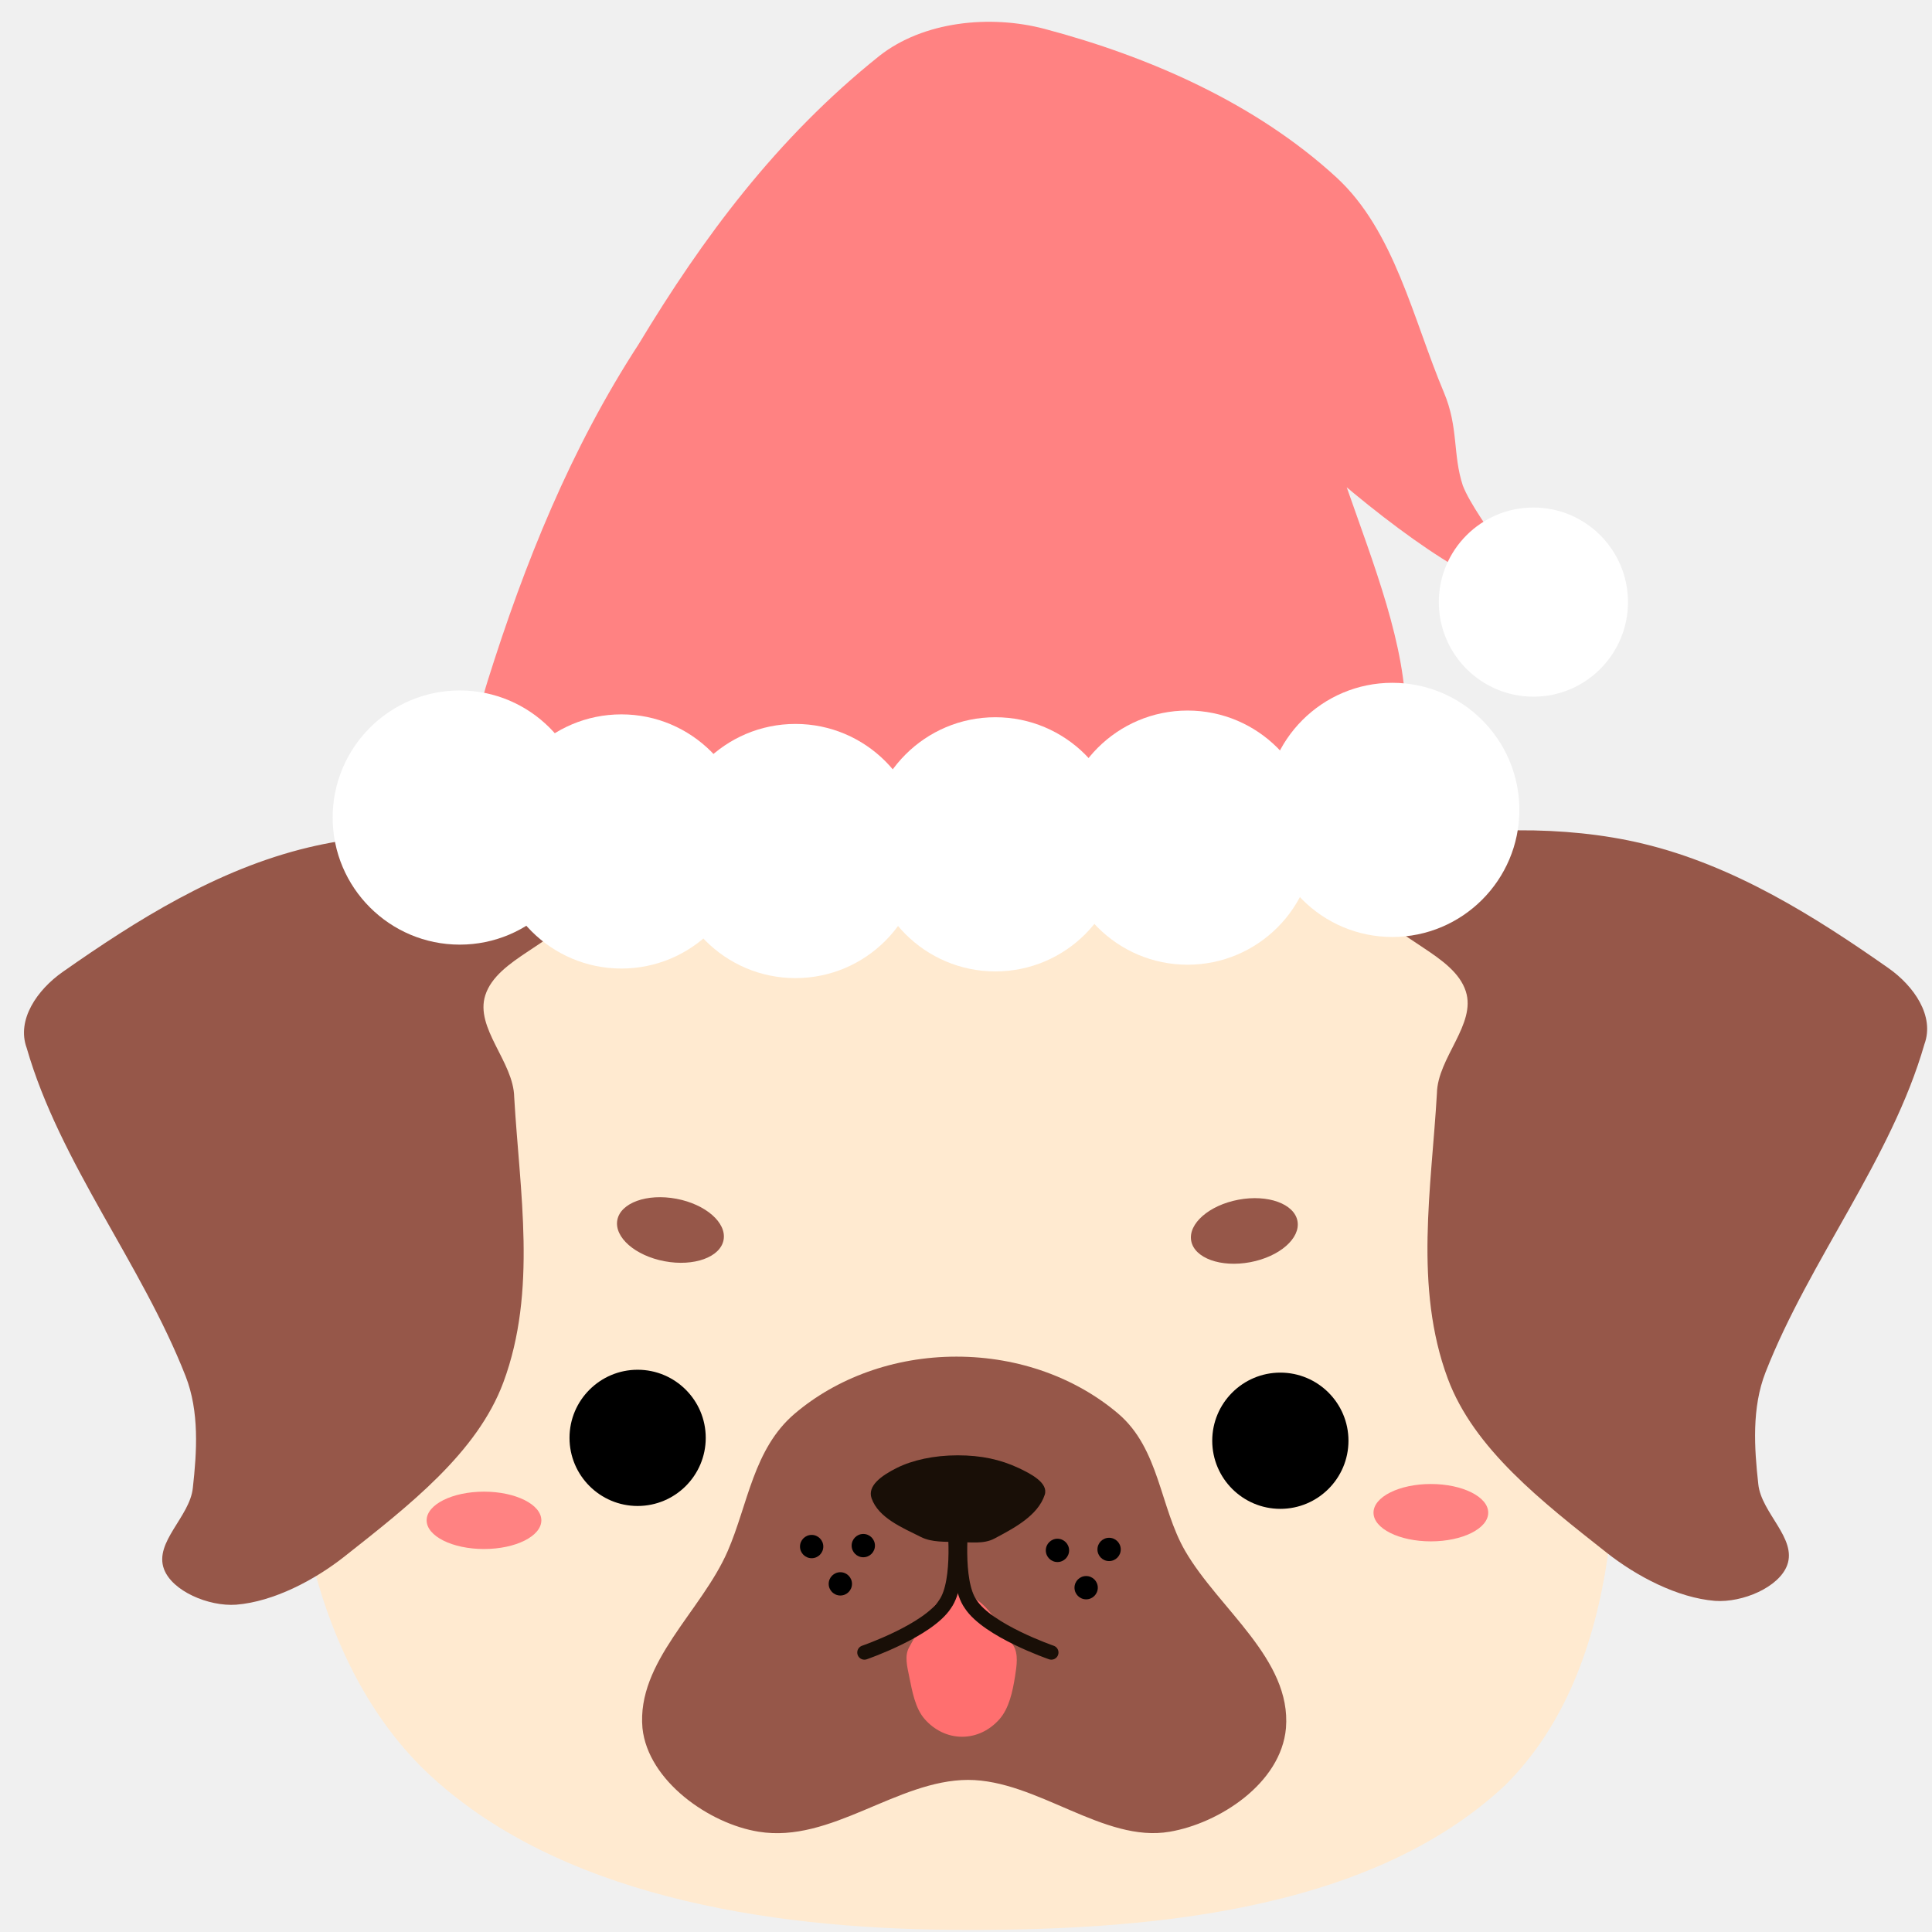
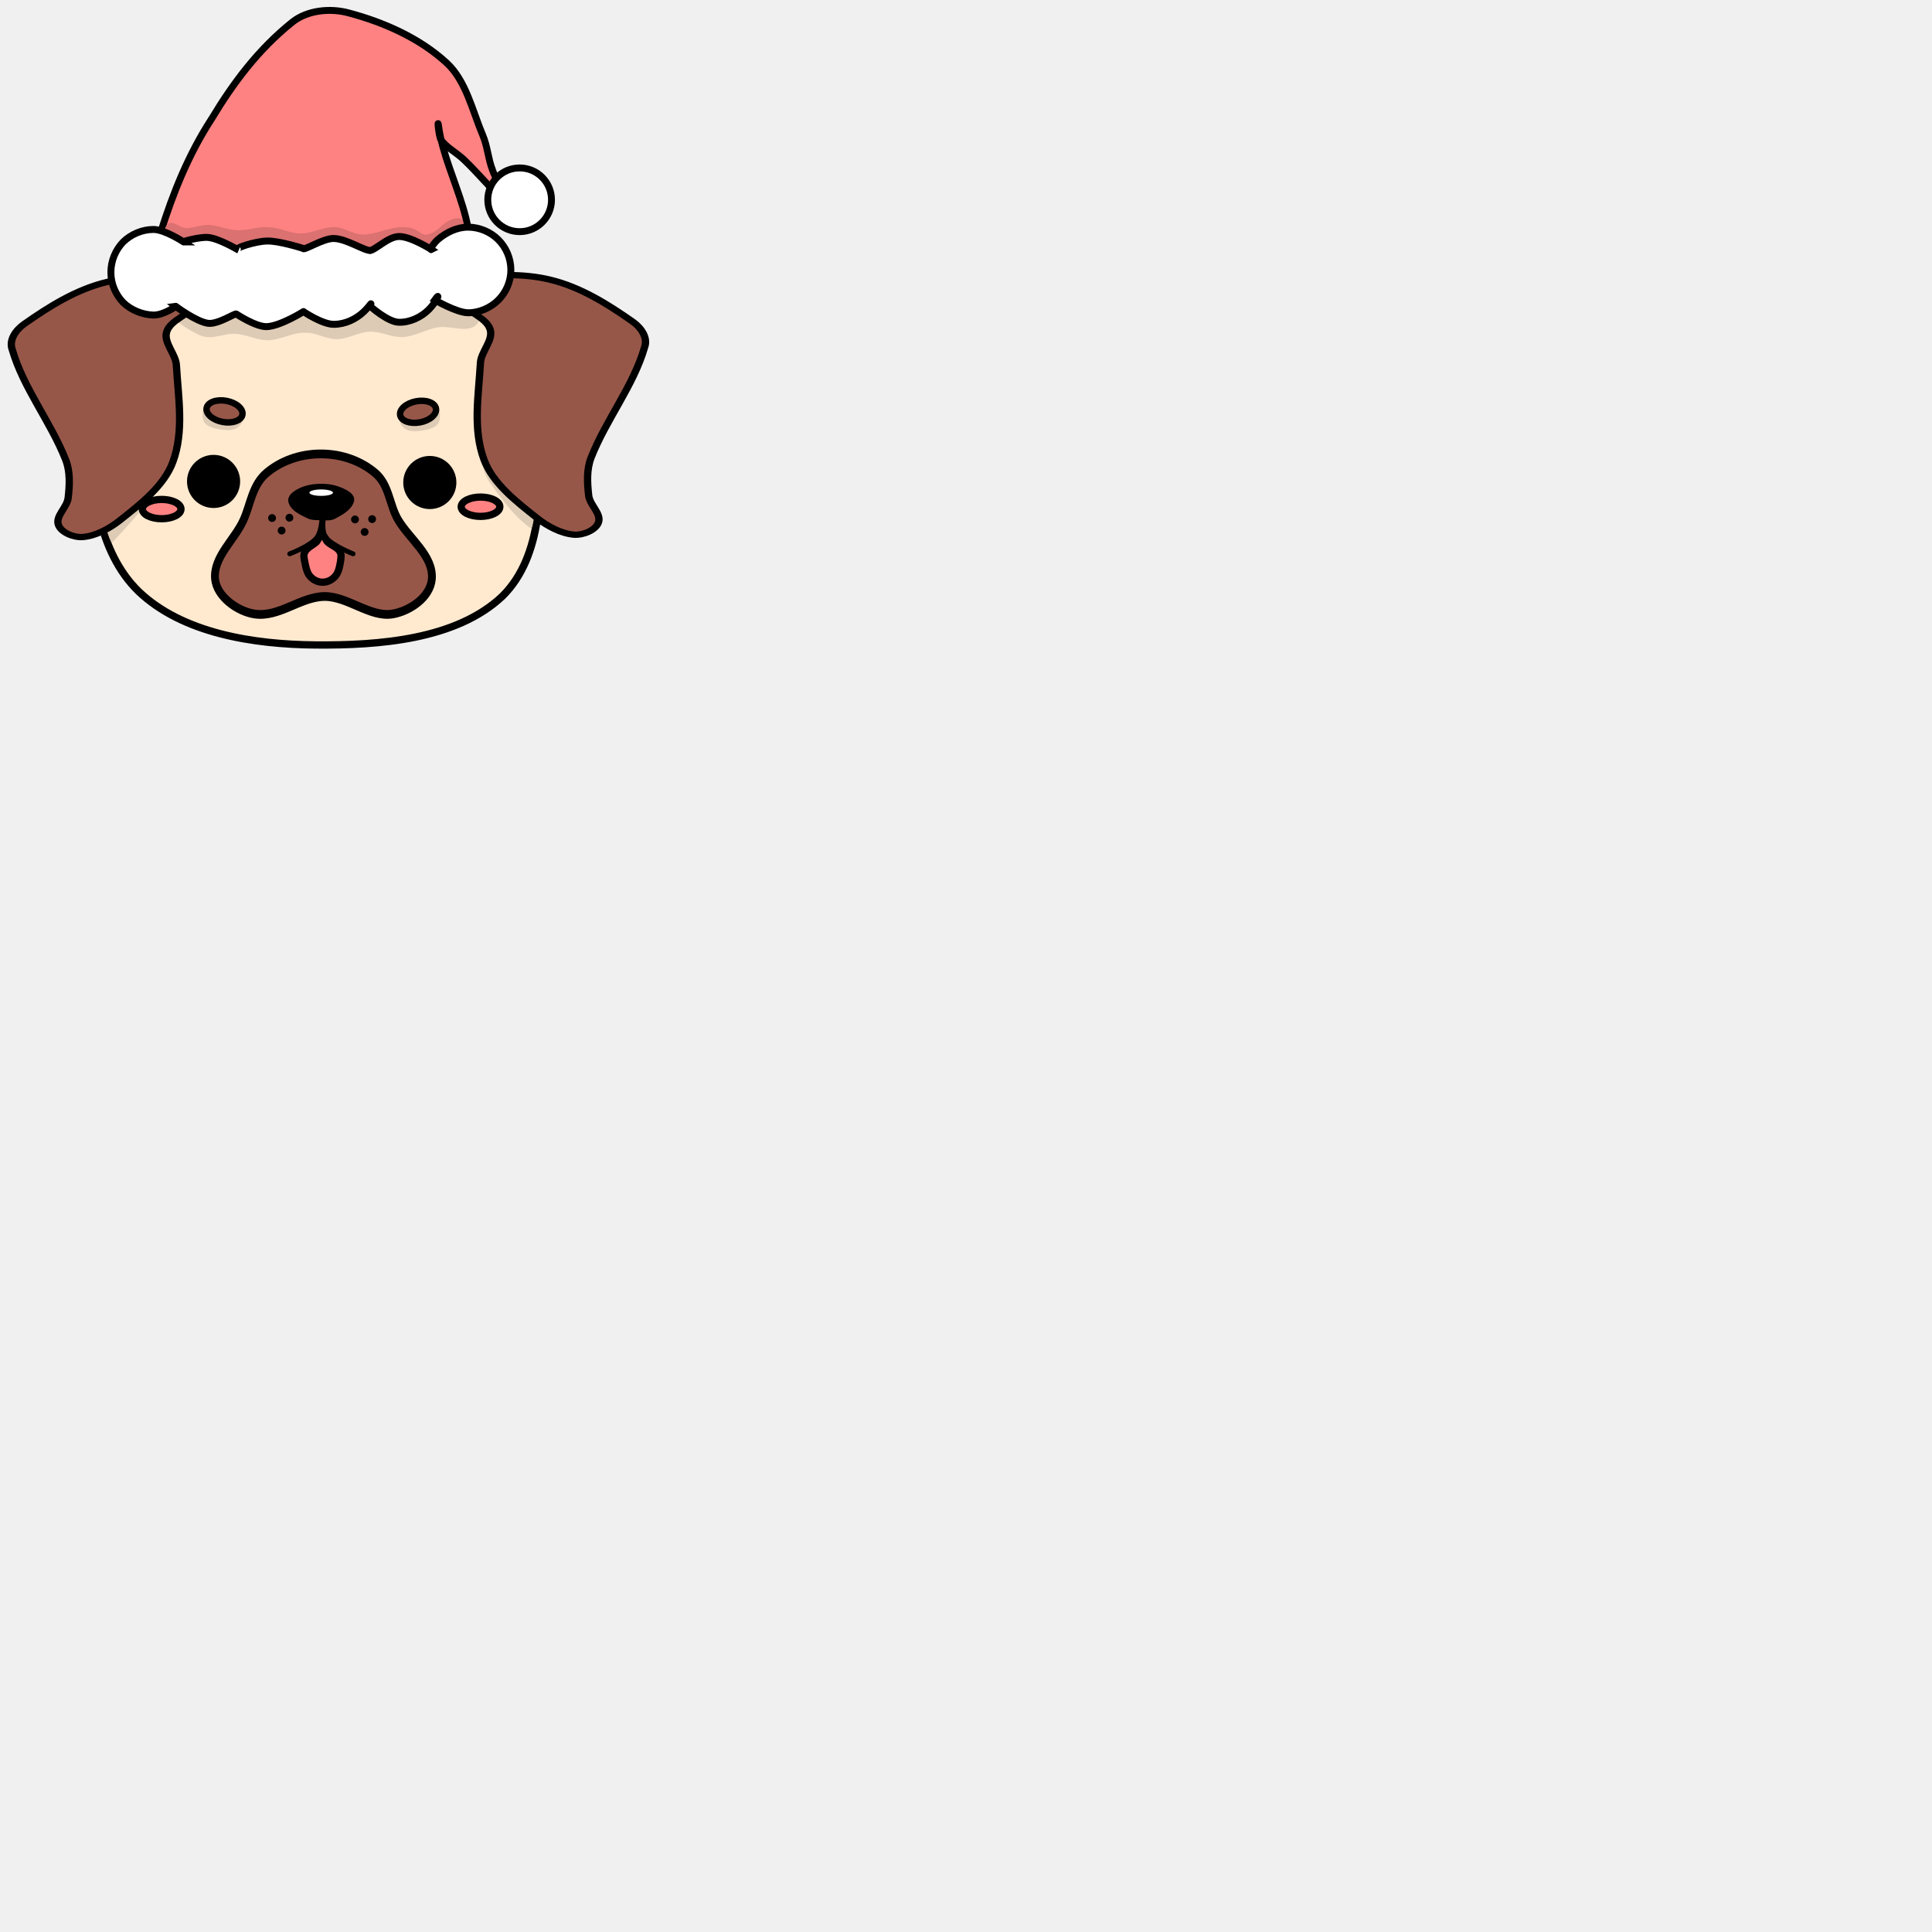
- <svg xmlns="http://www.w3.org/2000/svg" version="1.1" width="101" height="101" viewBox="-1 -1 101 101">
-   <g id="ID0.8960632686503232" transform="matrix(1, 0, 0, 1, -0.15, -0.05)">
-     <path id="ID0.8820513412356377" fill="#FFEAD0" stroke="none" stroke-linecap="round" d="M 243 127 C 267.278 127 289.278 136.861 305.209 152.791 C 321.139 168.722 329.251 192.633 331 215 C 332.797 237.946 332.973 266.523 317 283 C 298.663 300.834 268.075 303.221 243 303 C 218.568 302.790 190.377 298.252 173 281 C 157.010 264.885 153.732 237.563 155 215 C 156.258 192.578 164.861 168.722 180.791 152.791 C 196.722 136.861 218.722 127 243 127 Z " transform="matrix(0.3920727, 0, 0, 0.3780043, -46.45, -14.6)" />
-     <path id="ID0.2806902341544628" fill="#000000" stroke="none" d="M 181.500 268 C 184.121 268 186.496 269.065 188.216 270.784 C 189.935 272.504 191 274.879 191 277.500 C 191 280.121 189.935 282.496 188.216 284.216 C 186.496 285.935 184.121 287 181.500 287 C 178.879 287 176.504 285.935 174.784 284.216 C 173.065 282.496 172 280.121 172 277.500 C 172 274.879 173.065 272.504 174.784 270.784 C 176.504 269.065 178.879 268 181.500 268 Z " transform="matrix(0.3748395, 0, 0, 0.3748395, -35.55, -29.8)" />
-     <path id="ID0.2806902341544628" fill="#000000" stroke="none" d="M 181.500 268 C 184.121 268 186.496 269.065 188.216 270.784 C 189.935 272.504 191 274.879 191 277.500 C 191 280.121 189.935 282.496 188.216 284.216 C 186.496 285.935 184.121 287 181.500 287 C 178.879 287 176.504 285.935 174.784 284.216 C 173.065 282.496 172 280.121 172 277.500 C 172 274.879 173.065 272.504 174.784 270.784 C 176.504 269.065 178.879 268 181.500 268 Z " transform="matrix(0.3748395, 0, 0, 0.3748395, -1.95, -29.65)" />
-     <path id="ID0.694512349087745" fill="#965749" stroke="none" stroke-linecap="round" d="M 235.500 268 C 243.639 268 251.014 270.521 256.354 274.594 C 261.694 278.667 261.733 285.445 265 290.500 C 269.368 297.251 278.710 303.014 278 311 C 277.359 317.450 269.309 322.043 263 323 C 254.499 324.324 245.905 317.014 237 317 C 227.812 317.018 219.339 324.360 210 323 C 203.609 322.094 195.708 317.110 195 311 C 194.234 303.341 202.633 297.467 206 290.500 C 208.619 285.080 209.306 278.667 214.646 274.594 C 219.986 270.521 227.361 268 235.500 268 Z " transform="matrix(0.4053143, 0, 0, 0.451573, -46.3, -51.05)" />
-     <path id="ID0.406083129812032" fill="#190F07" stroke="none" stroke-linecap="round" d="M 234 277 C 237.311 277 239.966 277.586 242.483 278.758 C 244.197 279.564 246.685 280.844 246.150 282.500 C 245.191 285.424 241.877 287.147 239.150 288.600 C 237.634 289.421 235.722 289.095 234 289.100 C 232.288 289.027 230.431 289.168 228.900 288.400 C 226.293 287.095 222.964 285.729 222 283 C 221.389 281.270 223.345 279.845 225.517 278.758 C 227.689 277.672 230.689 277 234 277 Z " transform="matrix(0.3748395, 0, 0, 0.3748395, -38.5, -28.7)" />
-     <path id="ID0.8044573538936675" fill="#FF6F6F" stroke="none" stroke-linecap="round" d="M 234 296.250 C 237.517 296.233 239.686 300.567 241.750 303.500 C 242.510 304.671 242.242 306.338 242 307.875 C 241.669 309.948 241.174 312.279 239.839 313.795 C 238.503 315.312 236.660 316.250 234.625 316.250 C 232.590 316.250 230.747 315.312 229.411 313.795 C 228.076 312.279 227.671 309.932 227.250 307.875 C 226.963 306.454 226.562 304.938 227.250 303.750 C 228.939 300.844 230.700 296.269 234 296.250 Z " transform="matrix(0.3748395, 0, 0, 0.3748395, -38.5, -28.7)" />
-     <path id="ID0.685686843469739" fill="none" stroke="#190F07" stroke-width="2" stroke-linecap="round" d="M 233.500 286 C 233.500 286 234.523 294.545 232.250 297.750 C 229.859 301.449 221 304.500 221 304.500 " transform="matrix(0.3748395, 0, 0, 0.3748395, -38.5, -28.7)" />
-     <path id="ID0.685686843469739" fill="none" stroke="#190F07" stroke-width="2" stroke-linecap="round" d="M 233.500 286 C 233.500 286 234.523 294.545 232.250 297.750 C 229.859 301.449 221 304.500 221 304.500 " transform="matrix(-0.3748395, 0, 0, 0.3748395, 136.95, -28.7)" />
-     <path id="ID0.13846430648118258" fill="#965749" stroke="none" stroke-linecap="round" d="M 324 177 C 336.651 180.515 347.814 188.708 358 197 C 361.549 199.887 364.438 204.714 363 209.250 C 358.415 227.744 347.106 243.911 341 262 C 339.081 267.688 339.435 274.150 340 280 C 340.415 284.616 345.361 288.682 344 293 C 342.876 296.556 337.829 299.063 334 298.750 C 328.814 298.264 323.142 294.798 319 291 C 310.036 282.781 300.612 274.294 297 263 C 292.302 248.308 294.743 232.351 295.500 217.150 C 295.582 211.455 300.974 206.043 299.500 200.750 C 297.843 194.787 289.507 192.503 287 187 C 285.600 183.918 286.030 178.195 289 177 C 300.412 174.308 313.174 173.989 324 177 Z " transform="matrix(0.3775588, 0, 0, 0.3251528, -37.3, -14.4)" />
-     <path id="ID0.7530061188153923" fill="#000000" stroke="none" d="M 255.125 288.500 C 255.573 288.500 255.980 288.682 256.274 288.976 C 256.568 289.270 256.750 289.677 256.750 290.125 C 256.750 290.573 256.568 290.980 256.274 291.274 C 255.980 291.568 255.573 291.750 255.125 291.750 C 254.677 291.750 254.270 291.568 253.976 291.274 C 253.682 290.980 253.500 290.573 253.500 290.125 C 253.500 289.677 253.682 289.270 253.976 288.976 C 254.270 288.682 254.677 288.500 255.125 288.500 Z " transform="matrix(0.3748395, 0, 0, 0.3748395, -38.5, -28.7)" />
-     <path id="ID0.7530061188153923" fill="#000000" stroke="none" d="M 255.125 288.500 C 255.573 288.500 255.980 288.682 256.274 288.976 C 256.568 289.270 256.750 289.677 256.750 290.125 C 256.750 290.573 256.568 290.980 256.274 291.274 C 255.980 291.568 255.573 291.750 255.125 291.750 C 254.677 291.750 254.270 291.568 253.976 291.274 C 253.682 290.980 253.500 290.573 253.500 290.125 C 253.500 289.677 253.682 289.270 253.976 288.976 C 254.270 288.682 254.677 288.500 255.125 288.500 Z " transform="matrix(0.3748395, 0, 0, 0.3748395, -41.2, -28.65)" />
-     <path id="ID0.7530061188153923" fill="#000000" stroke="none" d="M 255.125 288.500 C 255.573 288.500 255.980 288.682 256.274 288.976 C 256.568 289.270 256.750 289.677 256.750 290.125 C 256.750 290.573 256.568 290.980 256.274 291.274 C 255.980 291.568 255.573 291.750 255.125 291.750 C 254.677 291.750 254.270 291.568 253.976 291.274 C 253.682 290.980 253.500 290.573 253.500 290.125 C 253.500 289.677 253.682 289.270 253.976 288.976 C 254.270 288.682 254.677 288.500 255.125 288.500 Z " transform="matrix(0.3748395, 0, 0, 0.3748395, -39.7, -26.7)" />
-     <path id="ID0.7530061188153923" fill="#000000" stroke="none" d="M 255.125 288.500 C 255.573 288.500 255.980 288.682 256.274 288.976 C 256.568 289.270 256.750 289.677 256.750 290.125 C 256.750 290.573 256.568 290.980 256.274 291.274 C 255.980 291.568 255.573 291.750 255.125 291.750 C 254.677 291.750 254.270 291.568 253.976 291.274 C 253.682 290.980 253.500 290.573 253.500 290.125 C 253.500 289.677 253.682 289.270 253.976 288.976 C 254.270 288.682 254.677 288.500 255.125 288.500 Z " transform="matrix(0.3748395, 0, 0, 0.3748395, -52.55, -26.9)" />
-     <path id="ID0.7530061188153923" fill="#000000" stroke="none" d="M 255.125 288.500 C 255.573 288.500 255.980 288.682 256.274 288.976 C 256.568 289.270 256.750 289.677 256.750 290.125 C 256.750 290.573 256.568 290.980 256.274 291.274 C 255.980 291.568 255.573 291.750 255.125 291.750 C 254.677 291.750 254.270 291.568 253.976 291.274 C 253.682 290.980 253.500 290.573 253.500 290.125 C 253.500 289.677 253.682 289.270 253.976 288.976 C 254.270 288.682 254.677 288.500 255.125 288.500 Z " transform="matrix(0.3748395, 0, 0, 0.3748395, -51.35, -28.9)" />
-     <path id="ID0.7530061188153923" fill="#000000" stroke="none" d="M 255.125 288.500 C 255.573 288.500 255.980 288.682 256.274 288.976 C 256.568 289.270 256.750 289.677 256.750 290.125 C 256.750 290.573 256.568 290.980 256.274 291.274 C 255.980 291.568 255.573 291.750 255.125 291.750 C 254.677 291.750 254.270 291.568 253.976 291.274 C 253.682 290.980 253.500 290.573 253.500 290.125 C 253.500 289.677 253.682 289.270 253.976 288.976 C 254.270 288.682 254.677 288.500 255.125 288.500 Z " transform="matrix(0.3748395, 0, 0, 0.3748395, -54.05, -28.85)" />
-     <path id="ID0.7067176010459661" fill="#FF8282" stroke="none" stroke-linecap="round" d="M 240.750 101.750 C 251.042 104.474 261.406 109.050 269.250 116.250 C 274.923 121.468 276.719 130.043 279.750 137.250 C 281.199 140.678 280.600 143.318 281.600 146.350 C 282.949 149.861 289.381 156.965 286.750 156.750 C 281.845 156.066 271.984 148.352 265.700 142.500 C 264.174 141.286 265.676 139.636 265.750 137.750 C 265.836 136.759 266.395 131.348 267 135 C 269.468 149.465 281.580 167.100 273 179 C 264.914 190.213 245.932 186.693 232 186 C 217.073 185.260 201.549 181.632 187.700 175.500 C 184.184 173.911 185.315 168.756 186.350 165.450 C 189.976 153.902 194.477 142.734 201.100 132.550 C 207.346 122.193 214.555 112.433 224.600 104.400 C 228.885 101.012 235.414 100.340 240.750 101.750 Z " transform="matrix(0.5352343, 0, 0, 0.5352343, -75.1, -53.9)" />
-     <path id="ID0.13846430648118258" fill="#965749" stroke="none" stroke-linecap="round" d="M 324 177 C 336.651 180.515 347.814 188.708 358 197 C 361.549 199.887 364.438 204.714 363 209.250 C 358.415 227.744 347.106 243.911 341 262 C 339.081 267.688 339.435 274.150 340 280 C 340.415 284.616 345.361 288.682 344 293 C 342.876 296.556 337.829 299.063 334 298.750 C 328.814 298.264 323.142 294.798 319 291 C 310.036 282.781 300.612 274.294 297 263 C 292.302 248.308 294.743 232.351 295.500 217.150 C 295.582 211.455 300.974 206.043 299.500 200.750 C 297.843 194.787 289.507 192.503 287 187 C 285.600 183.918 286.030 178.195 289 177 C 300.412 174.308 313.174 173.989 324 177 Z " transform="matrix(-0.3775588, 0, 0, 0.3251528, 137.6, -14.2)" />
-     <path id="ID0.694634594488889" fill="#FFFFFF" stroke="none" d="M 187.500 164 C 192.604 164 197.229 166.073 200.578 169.422 C 203.927 172.771 206 177.396 206 182.500 C 206 187.604 203.927 192.229 200.578 195.578 C 197.229 198.927 192.604 201 187.500 201 C 182.396 201 177.771 198.927 174.422 195.578 C 171.073 192.229 169 187.604 169 182.500 C 169 177.396 171.073 172.771 174.422 169.422 C 177.771 166.073 182.396 164 187.500 164 Z " transform="matrix(0.3591183, 0, 0, 0.3591183, -35.7, -22.5)" />
-     <path id="ID0.694634594488889" fill="#FFFFFF" stroke="none" d="M 187.500 164 C 192.604 164 197.229 166.073 200.578 169.422 C 203.927 172.771 206 177.396 206 182.500 C 206 187.604 203.927 192.229 200.578 195.578 C 197.229 198.927 192.604 201 187.500 201 C 182.396 201 177.771 198.927 174.422 195.578 C 171.073 192.229 169 187.604 169 182.500 C 169 177.396 171.073 172.771 174.422 169.422 C 177.771 166.073 182.396 164 187.500 164 Z " transform="matrix(0.3591183, 0, 0, 0.3591183, -26.6, -22)" />
-     <path id="ID0.694634594488889" fill="#FFFFFF" stroke="none" d="M 187.500 164 C 192.604 164 197.229 166.073 200.578 169.422 C 203.927 172.771 206 177.396 206 182.500 C 206 187.604 203.927 192.229 200.578 195.578 C 197.229 198.927 192.604 201 187.500 201 C 182.396 201 177.771 198.927 174.422 195.578 C 171.073 192.229 169 187.604 169 182.500 C 169 177.396 171.073 172.771 174.422 169.422 C 177.771 166.073 182.396 164 187.500 164 Z " transform="matrix(0.3591183, 0, 0, 0.3591183, -16.15, -22.35)" />
-     <path id="ID0.694634594488889" fill="#FFFFFF" stroke="none" d="M 187.500 164 C 192.604 164 197.229 166.073 200.578 169.422 C 203.927 172.771 206 177.396 206 182.500 C 206 187.604 203.927 192.229 200.578 195.578 C 197.229 198.927 192.604 201 187.500 201 C 182.396 201 177.771 198.927 174.422 195.578 C 171.073 192.229 169 187.604 169 182.500 C 169 177.396 171.073 172.771 174.422 169.422 C 177.771 166.073 182.396 164 187.500 164 Z " transform="matrix(0.3591183, 0, 0, 0.3591183, -6.1, -22.7)" />
-     <path id="ID0.694634594488889" fill="#FFFFFF" stroke="none" d="M 187.500 164 C 192.604 164 197.229 166.073 200.578 169.422 C 203.927 172.771 206 177.396 206 182.500 C 206 187.604 203.927 192.229 200.578 195.578 C 197.229 198.927 192.604 201 187.500 201 C 182.396 201 177.771 198.927 174.422 195.578 C 171.073 192.229 169 187.604 169 182.500 C 169 177.396 171.073 172.771 174.422 169.422 C 177.771 166.073 182.396 164 187.500 164 Z " transform="matrix(0.2672657, 0, 0, 0.2672657, 29.2, -18.25)" />
-     <path id="ID0.694634594488889" fill="#FFFFFF" stroke="none" d="M 187.500 164 C 192.604 164 197.229 166.073 200.578 169.422 C 203.927 172.771 206 177.396 206 182.500 C 206 187.604 203.927 192.229 200.578 195.578 C 197.229 198.927 192.604 201 187.500 201 C 182.396 201 177.771 198.927 174.422 195.578 C 171.073 192.229 169 187.604 169 182.500 C 169 177.396 171.073 172.771 174.422 169.422 C 177.771 166.073 182.396 164 187.500 164 Z " transform="matrix(0.3591183, 0, 0, 0.3591183, -44.15, -23.75)" />
-     <path id="ID0.694634594488889" fill="#FFFFFF" stroke="none" d="M 187.500 164 C 192.604 164 197.229 166.073 200.578 169.422 C 203.927 172.771 206 177.396 206 182.500 C 206 187.604 203.927 192.229 200.578 195.578 C 197.229 198.927 192.604 201 187.500 201 C 182.396 201 177.771 198.927 174.422 195.578 C 171.073 192.229 169 187.604 169 182.500 C 169 177.396 171.073 172.771 174.422 169.422 C 177.771 166.073 182.396 164 187.500 164 Z " transform="matrix(0.3591183, 0, 0, 0.3591183, 4.6, -24.15)" />
-     <path id="ID0.32408631965518" fill="#FF8282" stroke="none" d="M 300 281 C 302.207 281 304.207 281.448 305.655 282.172 C 307.104 282.896 308 283.896 308 285 C 308 286.104 307.104 287.104 305.655 287.828 C 304.207 288.552 302.207 289 300 289 C 297.793 289 295.793 288.552 294.345 287.828 C 292.896 287.104 292 286.104 292 285 C 292 283.896 292.896 282.896 294.345 282.172 C 295.793 281.448 297.793 281 300 281 Z " transform="matrix(0.3748395, 0, 0, 0.3748395, -38.5, -28.7)" />
-     <path id="ID0.32408631965518" fill="#FF8282" stroke="none" d="M 300 281 C 302.207 281 304.207 281.448 305.655 282.172 C 307.104 282.896 308 283.896 308 285 C 308 286.104 307.104 287.104 305.655 287.828 C 304.207 288.552 302.207 289 300 289 C 297.793 289 295.793 288.552 294.345 287.828 C 292.896 287.104 292 286.104 292 285 C 292 283.896 292.896 282.896 294.345 282.172 C 295.793 281.448 297.793 281 300 281 Z " transform="matrix(0.3748395, 0, 0, 0.3748395, -88, -28.3)" />
-     <path id="ID0.5008056331425905" fill="#965749" stroke="none" d="M 182.500 224 C 184.845 224 186.970 224.560 188.509 225.465 C 190.048 226.371 191 227.621 191 229 C 191 230.379 190.048 231.629 188.509 232.535 C 186.970 233.440 184.845 234 182.500 234 C 180.155 234 178.030 233.440 176.491 232.535 C 174.952 231.629 174 230.379 174 229 C 174 227.621 174.952 226.371 176.491 225.465 C 178.030 224.560 180.155 224 182.500 224 Z " transform="matrix(0.3267289, 0.06126167, -0.06126167, 0.3267289, -11.4, -22.65)" />
-     <path id="ID0.5008056331425905" fill="#965749" stroke="none" d="M 182.500 224 C 184.845 224 186.970 224.560 188.509 225.465 C 190.048 226.371 191 227.621 191 229 C 191 230.379 190.048 231.629 188.509 232.535 C 186.970 233.440 184.845 234 182.500 234 C 180.155 234 178.030 233.440 176.491 232.535 C 174.952 231.629 174 230.379 174 229 C 174 227.621 174.952 226.371 176.491 225.465 C 178.030 224.560 180.155 224 182.500 224 Z " transform="matrix(-0.3267289, 0.06126167, 0.06126167, 0.3267289, 109.8, -22.6)" />
+ <svg xmlns="http://www.w3.org/2000/svg" version="1.1" width="301" height="301" viewBox="-1 -1 301 301">
+   <g id="ID0.5532725919038057" transform="matrix(0.3337231, 0, 0, 0.3337231, 0.15, 0)">
+     <path id="ID0.8820513412356377" fill="#FFEAD0" stroke="#000000" stroke-width="3" stroke-linecap="round" d="M 243 127 C 267.278 127 289.296 136.879 305.209 152.791 C 321.121 168.704 329.114 192.650 331 215 C 332.941 237.985 333.067 266.555 317 283 C 298.735 300.888 268.075 303.221 243 303 C 218.568 302.790 190.377 298.252 173 281 C 157.010 264.885 153.732 237.563 155 215 C 156.258 192.578 164.861 168.722 180.791 152.791 C 196.722 136.861 218.722 127 243 127 Z " transform="matrix(1.179441, 0, 0, 1.13712, -142.8, -46.45)" />
+     <path id="ID0.7067176010459661" fill="#FF8282" stroke="#000000" stroke-width="2" stroke-linecap="round" d="M 240.750 101.750 C 251.042 104.474 261.406 109.050 269.250 116.250 C 274.923 121.468 276.699 130.051 279.750 137.250 C 281.156 140.560 281.276 144.002 282.600 147.400 C 283.615 150.518 288.250 157.286 286.750 156.750 C 284.962 156.106 278.531 148.316 274.250 144.300 C 272.087 142.264 269.465 140.955 267.700 138.700 C 266.930 137.702 266.496 131.338 267 135 C 269.018 149.641 281.580 167.100 273 179 C 264.914 190.213 245.932 186.693 232 186 C 217.073 185.260 201.549 181.632 187.700 175.500 C 184.184 173.911 185.315 168.756 186.350 165.450 C 189.976 153.902 194.477 142.734 201.100 132.550 C 207.346 122.193 214.555 112.433 224.600 104.400 C 228.885 101.012 235.414 100.340 240.750 101.750 Z " transform="matrix(1.610102, 0, 0, 1.610102, -228.5, -160.85)" />
+     <path id="ID0.2806902341544628" fill="#000000" stroke="#000000" stroke-width="3" d="M 181.500 268 C 184.121 268 186.496 269.065 188.216 270.784 C 189.935 272.504 191 274.879 191 277.500 C 191 280.121 189.935 282.496 188.216 284.216 C 186.496 285.935 184.121 287 181.500 287 C 178.879 287 176.504 285.935 174.784 284.216 C 173.065 282.496 172 280.121 172 277.500 C 172 274.879 173.065 272.504 174.784 270.784 C 176.504 269.065 178.879 268 181.500 268 Z " transform="matrix(1.1276, 0, 0, 1.1276, -108.4, -91.15)" />
+     <path id="ID0.2806902341544628" fill="#000000" stroke="#000000" stroke-width="3" d="M 181.500 268 C 184.121 268 186.496 269.065 188.216 270.784 C 189.935 272.504 191 274.879 191 277.500 C 191 280.121 189.935 282.496 188.216 284.216 C 186.496 285.935 184.121 287 181.500 287 C 178.879 287 176.504 285.935 174.784 284.216 C 173.065 282.496 172 280.121 172 277.500 C 172 274.879 173.065 272.504 174.784 270.784 C 176.504 269.065 178.879 268 181.500 268 Z " transform="matrix(1.1276, 0, 0, 1.1276, -7.45, -90.65)" />
+     <path id="ID0.694512349087745" fill="#965749" stroke="#000000" stroke-width="3" stroke-linecap="round" d="M 235.500 268 C 243.639 268 251.014 270.521 256.354 274.594 C 261.694 278.667 261.733 285.445 265 290.500 C 269.368 297.251 278.710 303.014 278 311 C 277.359 317.450 269.309 322.043 263 323 C 254.499 324.324 245.905 317.014 237 317 C 227.812 317.018 219.339 324.360 210 323 C 203.609 322.094 195.708 317.110 195 311 C 194.234 303.341 202.633 297.467 206 290.500 C 208.619 285.080 209.306 278.667 214.646 274.594 C 219.986 270.521 227.361 268 235.500 268 Z " transform="matrix(1.219274, 0, 0, 1.358431, -140.8, -155.15)" />
+     <path id="ID0.406083129812032" fill="#000000" stroke="#000000" stroke-width="3" stroke-linecap="round" d="M 234 277 C 237.311 277 239.966 277.586 242.483 278.758 C 244.197 279.564 246.685 280.844 246.150 282.500 C 245.191 285.424 241.877 287.147 239.150 288.600 C 237.634 289.421 235.722 289.095 234 289.100 C 232.288 289.027 230.431 289.168 228.900 288.400 C 226.293 287.095 222.964 285.729 222 283 C 221.389 281.270 223.345 279.845 225.517 278.758 C 227.689 277.672 230.689 277 234 277 Z " transform="matrix(1.1276, 0, 0, 1.1276, -117.4, -87.8)" />
+     <path id="ID0.8044573538936675" fill="#FF8282" stroke="#000000" stroke-width="3" stroke-linecap="round" d="M 234.450 296.950 C 235.645 296.970 235.830 298.831 236.700 299.600 C 238.274 301.024 240.646 301.744 241.750 303.500 C 242.525 304.736 242.242 306.338 242 307.875 C 241.669 309.948 241.174 312.279 239.839 313.795 C 238.503 315.312 236.660 316.250 234.625 316.250 C 232.590 316.250 230.747 315.312 229.411 313.795 C 228.076 312.279 227.671 309.932 227.250 307.875 C 226.963 306.454 226.603 304.960 227.250 303.750 C 228.231 301.916 230.409 300.995 232.050 299.600 C 232.813 298.733 233.273 296.935 234.450 296.950 Z " transform="matrix(1.1276, 0, 0, 1.1276, -117.4, -87.8)" />
+     <path id="ID0.685686843469739" fill="none" stroke="#000000" stroke-width="2" stroke-linecap="round" d="M 234.450 288.500 C 234.450 288.500 234.358 294.949 232.250 297.750 C 229.644 301.260 221 304.500 221 304.500 " transform="matrix(1.1276, 0, 0, 1.1276, -117.4, -87.8)" />
+     <path id="ID0.685686843469739" fill="none" stroke="#000000" stroke-width="2" stroke-linecap="round" d="M 233.350 290.300 C 233.350 290.300 234.101 295.423 232.250 297.750 C 229.528 301.166 221 304.500 221 304.500 " transform="matrix(-1.1276, 0, 0, 1.1276, 410.6, -87.8)" />
+     <path id="ID0.7530061188153923" fill="#000000" stroke="none" d="M 255.125 288.500 C 255.573 288.500 255.980 288.682 256.274 288.976 C 256.568 289.270 256.750 289.677 256.750 290.125 C 256.750 290.573 256.568 290.980 256.274 291.274 C 255.980 291.568 255.573 291.750 255.125 291.750 C 254.677 291.750 254.270 291.568 253.976 291.274 C 253.682 290.980 253.500 290.573 253.500 290.125 C 253.500 289.677 253.682 289.270 253.976 288.976 C 254.270 288.682 254.677 288.500 255.125 288.500 Z " transform="matrix(1.1276, 0, 0, 1.1276, -117.4, -87.8)" />
+     <path id="ID0.7530061188153923" fill="#000000" stroke="none" d="M 255.125 288.500 C 255.573 288.500 255.980 288.682 256.274 288.976 C 256.568 289.270 256.750 289.677 256.750 290.125 C 256.750 290.573 256.568 290.980 256.274 291.274 C 255.980 291.568 255.573 291.750 255.125 291.750 C 254.677 291.750 254.270 291.568 253.976 291.274 C 253.682 290.980 253.500 290.573 253.500 290.125 C 253.500 289.677 253.682 289.270 253.976 288.976 C 254.270 288.682 254.677 288.500 255.125 288.500 Z " transform="matrix(1.1276, 0, 0, 1.1276, -125.4, -87.65)" />
+     <path id="ID0.7530061188153923" fill="#000000" stroke="none" d="M 255.125 288.500 C 255.573 288.500 255.980 288.682 256.274 288.976 C 256.568 289.270 256.750 289.677 256.750 290.125 C 256.750 290.573 256.568 290.980 256.274 291.274 C 255.980 291.568 255.573 291.750 255.125 291.750 C 254.677 291.750 254.270 291.568 253.976 291.274 C 253.682 290.980 253.500 290.573 253.500 290.125 C 253.500 289.677 253.682 289.270 253.976 288.976 C 254.270 288.682 254.677 288.500 255.125 288.500 Z " transform="matrix(1.1276, 0, 0, 1.1276, -120.9, -81.8)" />
+     <path id="ID0.7530061188153923" fill="#000000" stroke="none" d="M 255.125 288.500 C 255.573 288.500 255.980 288.682 256.274 288.976 C 256.568 289.270 256.750 289.677 256.750 290.125 C 256.750 290.573 256.568 290.980 256.274 291.274 C 255.980 291.568 255.573 291.750 255.125 291.750 C 254.677 291.750 254.270 291.568 253.976 291.274 C 253.682 290.980 253.500 290.573 253.500 290.125 C 253.500 289.677 253.682 289.270 253.976 288.976 C 254.270 288.682 254.677 288.500 255.125 288.500 Z " transform="matrix(1.1276, 0, 0, 1.1276, -159.65, -82.45)" />
+     <path id="ID0.9194279313087463" fill="#DECBB5" stroke="none" stroke-linecap="round" d="M 230.500 180 C 243.138 180.260 255.454 184.626 267.750 182.850 C 278.623 182.071 287.768 170.839 298.500 172.500 C 304.476 173.430 306.996 185.315 303.500 190 C 299.619 195.104 290.785 190.725 284.750 191.850 C 279.167 192.848 274.392 196.002 268.750 196.350 C 263.530 196.678 258.573 193.718 253.250 193.850 C 247.960 193.979 243.044 197.318 237.750 197.350 C 232.589 197.382 227.854 194.079 222.750 194.350 C 216.953 194.249 211.522 197.702 205.750 197.850 C 200.495 197.983 195.759 195.060 190.250 194.850 C 185.083 194.644 179.602 197.640 174.750 195.850 C 168.842 193.643 157.259 185.925 159.500 183 C 162.269 179.479 176.510 183.232 184.904 182.784 C 199.982 181.992 215.296 179.694 230.500 180 Z " transform="matrix(1, 0, 0, 1, -84, -42)" />
+     <path id="ID0.41923899203538895" fill="#DECBB5" stroke="none" stroke-linecap="round" d="M 325.750 267 C 327.750 267 329.563 268.036 330.875 269.711 C 332.188 271.385 333.227 273.973 333 276.250 C 332.829 277.910 331.044 278.672 330.250 280 C 329.205 281.737 329.583 286.726 327.750 285.250 C 320.156 279.629 314.524 271.635 309 264 C 307.517 261.952 305.087 255.932 306.750 256.750 C 311.027 258.857 315.013 266.739 320.625 269.711 C 322.330 270.611 323.750 267 325.750 267 Z " transform="matrix(1, 0, 0, 1, -84, -42)" />
+     <path id="ID0.7530061188153923" fill="#000000" stroke="none" d="M 255.125 288.500 C 255.573 288.500 255.980 288.682 256.274 288.976 C 256.568 289.270 256.750 289.677 256.750 290.125 C 256.750 290.573 256.568 290.980 256.274 291.274 C 255.980 291.568 255.573 291.750 255.125 291.750 C 254.677 291.750 254.270 291.568 253.976 291.274 C 253.682 290.980 253.500 290.573 253.500 290.125 C 253.500 289.677 253.682 289.270 253.976 288.976 C 254.270 288.682 254.677 288.500 255.125 288.500 Z " transform="matrix(1.1276, 0, 0, 1.1276, -156, -88.45)" />
+     <path id="ID0.41923899203538895" fill="#DECBB5" stroke="none" stroke-linecap="round" d="M 325.750 267 C 327.750 267 329.563 268.036 330.875 269.711 C 332.188 271.385 333.112 273.963 333 276.250 C 332.935 277.567 331.123 278.160 330.450 279.300 C 329.488 280.933 329.277 283.048 328.200 284.700 C 327.891 285.043 328.247 286.357 326.700 284.700 C 320.511 278.071 314.318 271.386 309 264 C 307.523 261.949 305.087 255.932 306.750 256.750 C 311.027 258.857 315.013 266.739 320.625 269.711 C 322.330 270.611 323.750 267 325.750 267 Z " transform="matrix(-1, 0, 0, 1, 376.45, -35.3)" />
+     <path id="ID0.13846430648118258" fill="#965749" stroke="#000000" stroke-width="3" stroke-linecap="round" d="M 324 177 C 336.651 180.515 347.814 188.708 358 197 C 361.549 199.887 364.438 204.714 363 209.250 C 358.415 227.744 347.106 243.911 341 262 C 339.081 267.688 339.435 274.150 340 280 C 340.415 284.616 345.361 288.682 344 293 C 342.876 296.556 337.829 299.063 334 298.750 C 328.814 298.264 323.142 294.798 319 291 C 310.036 282.781 300.612 274.294 297 263 C 292.302 248.308 294.743 232.351 295.500 217.150 C 295.582 211.455 300.974 206.043 299.500 200.750 C 297.843 194.787 289.507 192.503 287 187 C 285.600 183.918 286.030 178.195 289 177 C 300.412 174.308 313.174 173.989 324 177 Z " transform="matrix(-1.13578, 0, 0, 0.9781309, 414.55, -44.5)" />
+     <path id="ID0.13846430648118258" fill="#965749" stroke="#000000" stroke-width="3" stroke-linecap="round" d="M 324 177 C 336.651 180.515 347.814 188.708 358 197 C 361.549 199.887 364.438 204.714 363 209.250 C 358.415 227.744 347.106 243.911 341 262 C 339.081 267.688 339.435 274.150 340 280 C 340.415 284.616 345.361 288.682 344 293 C 342.876 296.556 337.829 299.063 334 298.750 C 328.814 298.264 323.142 294.798 319 291 C 310.036 282.781 300.612 274.294 297 263 C 292.302 248.308 294.743 232.351 295.500 217.150 C 295.582 211.455 300.974 206.043 299.500 200.750 C 297.843 194.787 289.507 192.503 287 187 C 285.600 183.918 286.030 178.195 289 177 C 300.412 174.308 313.174 173.989 324 177 Z " transform="matrix(1.13578, 0, 0, 0.9781309, -114.8, -45.6)" />
+     <path id="ID0.2748478795401752" fill="#DB7171" stroke="none" d="M 167.500 145.500 C 171.066 145.556 174.436 143.826 178 144 C 182.640 144.225 186.911 146.426 191.500 146.500 C 196.309 146.585 200.681 144.803 205.500 145 C 211.672 145.253 215.743 148.014 221 148 C 226.220 147.983 231.245 145.002 236.500 145 C 241.138 144.994 245.356 148.503 250 148.500 C 256.395 148.495 262.845 144.696 269.500 145 C 276.822 145.510 276.363 149.096 280 148.500 C 284.348 147.789 287.142 143.110 291.250 141.500 C 292.933 140.840 296.107 140.289 296.500 142 C 297.690 147.184 300.479 156.372 295.250 157.900 C 274.075 164.028 251.182 161.304 229.250 161.500 C 212.692 161.648 192.306 160.520 179.589 158.936 C 166.872 157.352 164.777 156.954 159 152.750 C 156.601 150.999 156.755 145.259 159 143.500 C 161.275 141.737 164.582 145.465 167.500 145.500 Z " transform="matrix(1, 0, 0, 1, -84, -42)" />
+     <path id="ID0.7530061188153923" fill="#000000" stroke="none" d="M 255.125 288.500 C 255.573 288.500 255.980 288.682 256.274 288.976 C 256.568 289.270 256.750 289.677 256.750 290.125 C 256.750 290.573 256.568 290.980 256.274 291.274 C 255.980 291.568 255.573 291.750 255.125 291.750 C 254.677 291.750 254.270 291.568 253.976 291.274 C 253.682 290.980 253.500 290.573 253.500 290.125 C 253.500 289.677 253.682 289.270 253.976 288.976 C 254.270 288.682 254.677 288.500 255.125 288.500 Z " transform="matrix(1.1276, 0, 0, 1.1276, -164.1, -88.3)" />
+     <path id="ID0.694634594488889" fill="#FFFFFF" stroke="#000000" stroke-width="3" d="M 174.850 170.100 C 177.359 170.006 182.714 164.178 187.500 164 C 192.593 163.825 201.700 169.650 201.700 169.650 C 201.050 170 201.650 167.900 204.400 165.350 C 207.950 162.300 212.600 159.950 217.500 159.950 C 222.350 159.950 227.200 162 230.550 165.350 C 233.900 168.700 236 173.350 236 178.450 C 236 183.500 233.900 188.150 230.550 191.500 C 227.200 194.850 222.216 197.001 217.500 196.950 C 212.532 196.898 203.100 191.400 203.100 191.400 C 206 187.350 203.900 192.200 200.550 195.550 C 197.200 198.900 192.280 201.208 187.500 201.050 C 182.756 200.894 175.300 194.200 175.300 194.200 C 175.850 191.850 175.650 193.400 172.500 196.450 C 169.100 199.700 164.400 201.950 159.450 201.950 C 154.450 201.950 146.350 196.450 146.350 196.450 C 147.100 196 136.550 202.750 130.450 202.950 C 125.700 203.050 117.350 197.500 117.350 197.500 C 117 196.950 109.350 202.100 105.100 201.500 C 99.900 200.750 91.150 194.150 91.150 194.150 C 91.500 194.100 85.900 198 81.550 197.950 C 76.800 197.800 71.900 195.850 68.450 192.500 C 65.250 189.150 63.150 184.550 63.150 179.450 C 63.150 174.350 65.250 169.700 68.450 166.350 C 71.900 163 76.700 160.950 81.550 160.950 C 86.450 160.950 94.600 166.350 94.600 166.350 C 93.350 166.350 101.350 164.100 105.150 164.400 C 109.800 164.800 118.200 169.800 118.200 169.800 C 115.700 169.150 125.700 166.050 130.500 165.950 C 135.700 165.750 146.250 169.150 146.250 169.150 C 146.350 170.300 154.853 164.739 159.500 164.850 C 164.938 164.968 172.574 170.134 175.350 170.050 Z " transform="matrix(1.080307, 0, 0, 1.080307, -19.9, -69.75)" />
+     <path id="ID0.694634594488889" fill="#FFFFFF" stroke="#000000" stroke-width="4" d="M 187.500 164 C 192.604 164 197.229 166.073 200.578 169.422 C 203.927 172.771 206 177.396 206 182.500 C 206 187.604 203.927 192.229 200.578 195.578 C 197.229 198.927 192.604 201 187.500 201 C 182.396 201 177.771 198.927 174.422 195.578 C 171.073 192.229 169 187.604 169 182.500 C 169 177.396 171.073 172.771 174.422 169.422 C 177.771 166.073 182.396 164 187.500 164 Z " transform="matrix(0.8039938, 0, 0, 0.8039938, 88.4, -56.45)" />
+     <path id="ID0.32408631965518" fill="#FF8282" stroke="#000000" stroke-width="3" d="M 300 281 C 302.207 281 304.207 281.448 305.655 282.172 C 307.104 282.896 308 283.896 308 285 C 308 286.104 307.104 287.104 305.655 287.828 C 304.207 288.552 302.207 289 300 289 C 297.793 289 295.793 288.552 294.345 287.828 C 292.896 287.104 292 286.104 292 285 C 292 283.896 292.896 282.896 294.345 282.172 C 295.793 281.448 297.793 281 300 281 Z " transform="matrix(1.1276, 0, 0, 1.1276, -117.4, -87.8)" />
+     <path id="ID0.32408631965518" fill="#FF8282" stroke="#000000" stroke-width="3" d="M 300 281 C 302.207 281 304.207 281.448 305.655 282.172 C 307.104 282.896 308 283.896 308 285 C 308 286.104 307.104 287.104 305.655 287.828 C 304.207 288.552 302.207 289 300 289 C 297.793 289 295.793 288.552 294.345 287.828 C 292.896 287.104 292 286.104 292 285 C 292 283.896 292.896 282.896 294.345 282.172 C 295.793 281.448 297.793 281 300 281 Z " transform="matrix(1.1276, 0, 0, 1.1276, -266.25, -86.7)" />
+     <path id="ID0.7835017209872603" fill="#DECBB5" stroke="none" d="M 275 233 C 277.759 233 279.715 233.931 282.069 234.026 C 282.888 234.074 284.188 232.298 284.200 232.850 C 284.188 234.772 283.730 237.650 282.069 238.974 C 280.200 240.460 277.450 240.447 275.100 240.500 C 272.616 240.447 270.006 240.176 267.931 238.974 C 266.410 238.093 265.078 236.164 265.050 234.500 C 265.078 233.693 266.969 234.192 267.931 234.026 C 270.270 233.624 272.241 233 275 233 Z " transform="matrix(-0.9816154, -0.1908697, -0.1908697, 0.9816154, 414.75, 13.85)" />
+     <path id="ID0.7835017209872603" fill="#DECBB5" stroke="none" d="M 275 233 C 277.759 233 279.715 233.931 282.069 234.026 C 282.888 234.074 284.188 232.298 284.200 232.850 C 284.188 234.772 283.730 237.650 282.069 238.974 C 280.200 240.460 277.450 240.447 275.100 240.500 C 272.616 240.447 270.006 240.176 267.931 238.974 C 266.410 238.093 265.078 236.164 265.050 234.500 C 265.078 233.693 266.969 234.192 267.931 234.026 C 270.270 233.624 272.241 233 275 233 Z " transform="matrix(0.9816154, -0.1908697, 0.1908697, 0.9816154, -121.7, 14.35)" />
+     <path id="ID0.5008056331425905" fill="#965749" stroke="#000000" stroke-width="3" d="M 182.500 224 C 184.845 224 186.970 224.560 188.509 225.465 C 190.048 226.371 191 227.621 191 229 C 191 230.379 190.048 231.629 188.509 232.535 C 186.970 233.440 184.845 234 182.500 234 C 180.155 234 178.030 233.440 176.491 232.535 C 174.952 231.629 174 230.379 174 229 C 174 227.621 174.952 226.371 176.491 225.465 C 178.030 224.560 180.155 224 182.500 224 Z " transform="matrix(0.9828722, 0.1842885, -0.1842885, 0.9828722, -35.8, -69.65)" />
+     <path id="ID0.5008056331425905" fill="#965749" stroke="#000000" stroke-width="3" d="M 182.500 224 C 184.845 224 186.970 224.560 188.509 225.465 C 190.048 226.371 191 227.621 191 229 C 191 230.379 190.048 231.629 188.509 232.535 C 186.970 233.440 184.845 234 182.500 234 C 180.155 234 178.030 233.440 176.491 232.535 C 174.952 231.629 174 230.379 174 229 C 174 227.621 174.952 226.371 176.491 225.465 C 178.030 224.560 180.155 224 182.500 224 Z " transform="matrix(-0.9828722, 0.1842885, 0.1842885, 0.9828722, 328.9, -69.45)" />
+     <path id="ID0.5700313658453524" fill="#FFFFFF" stroke="none" d="M 235 269.500 C 236.517 269.500 237.892 269.668 238.888 269.940 C 239.884 270.211 240.500 270.586 240.500 271 C 240.500 271.414 239.884 271.789 238.888 272.060 C 237.892 272.332 236.517 272.500 235 272.500 C 233.483 272.500 232.108 272.332 231.112 272.060 C 230.116 271.789 229.500 271.414 229.500 271 C 229.500 270.586 230.116 270.211 231.112 269.940 C 232.108 269.668 233.483 269.500 235 269.500 Z " transform="matrix(1, 0, 0, 1, -88.5, -44)" />
  </g>
</svg>
